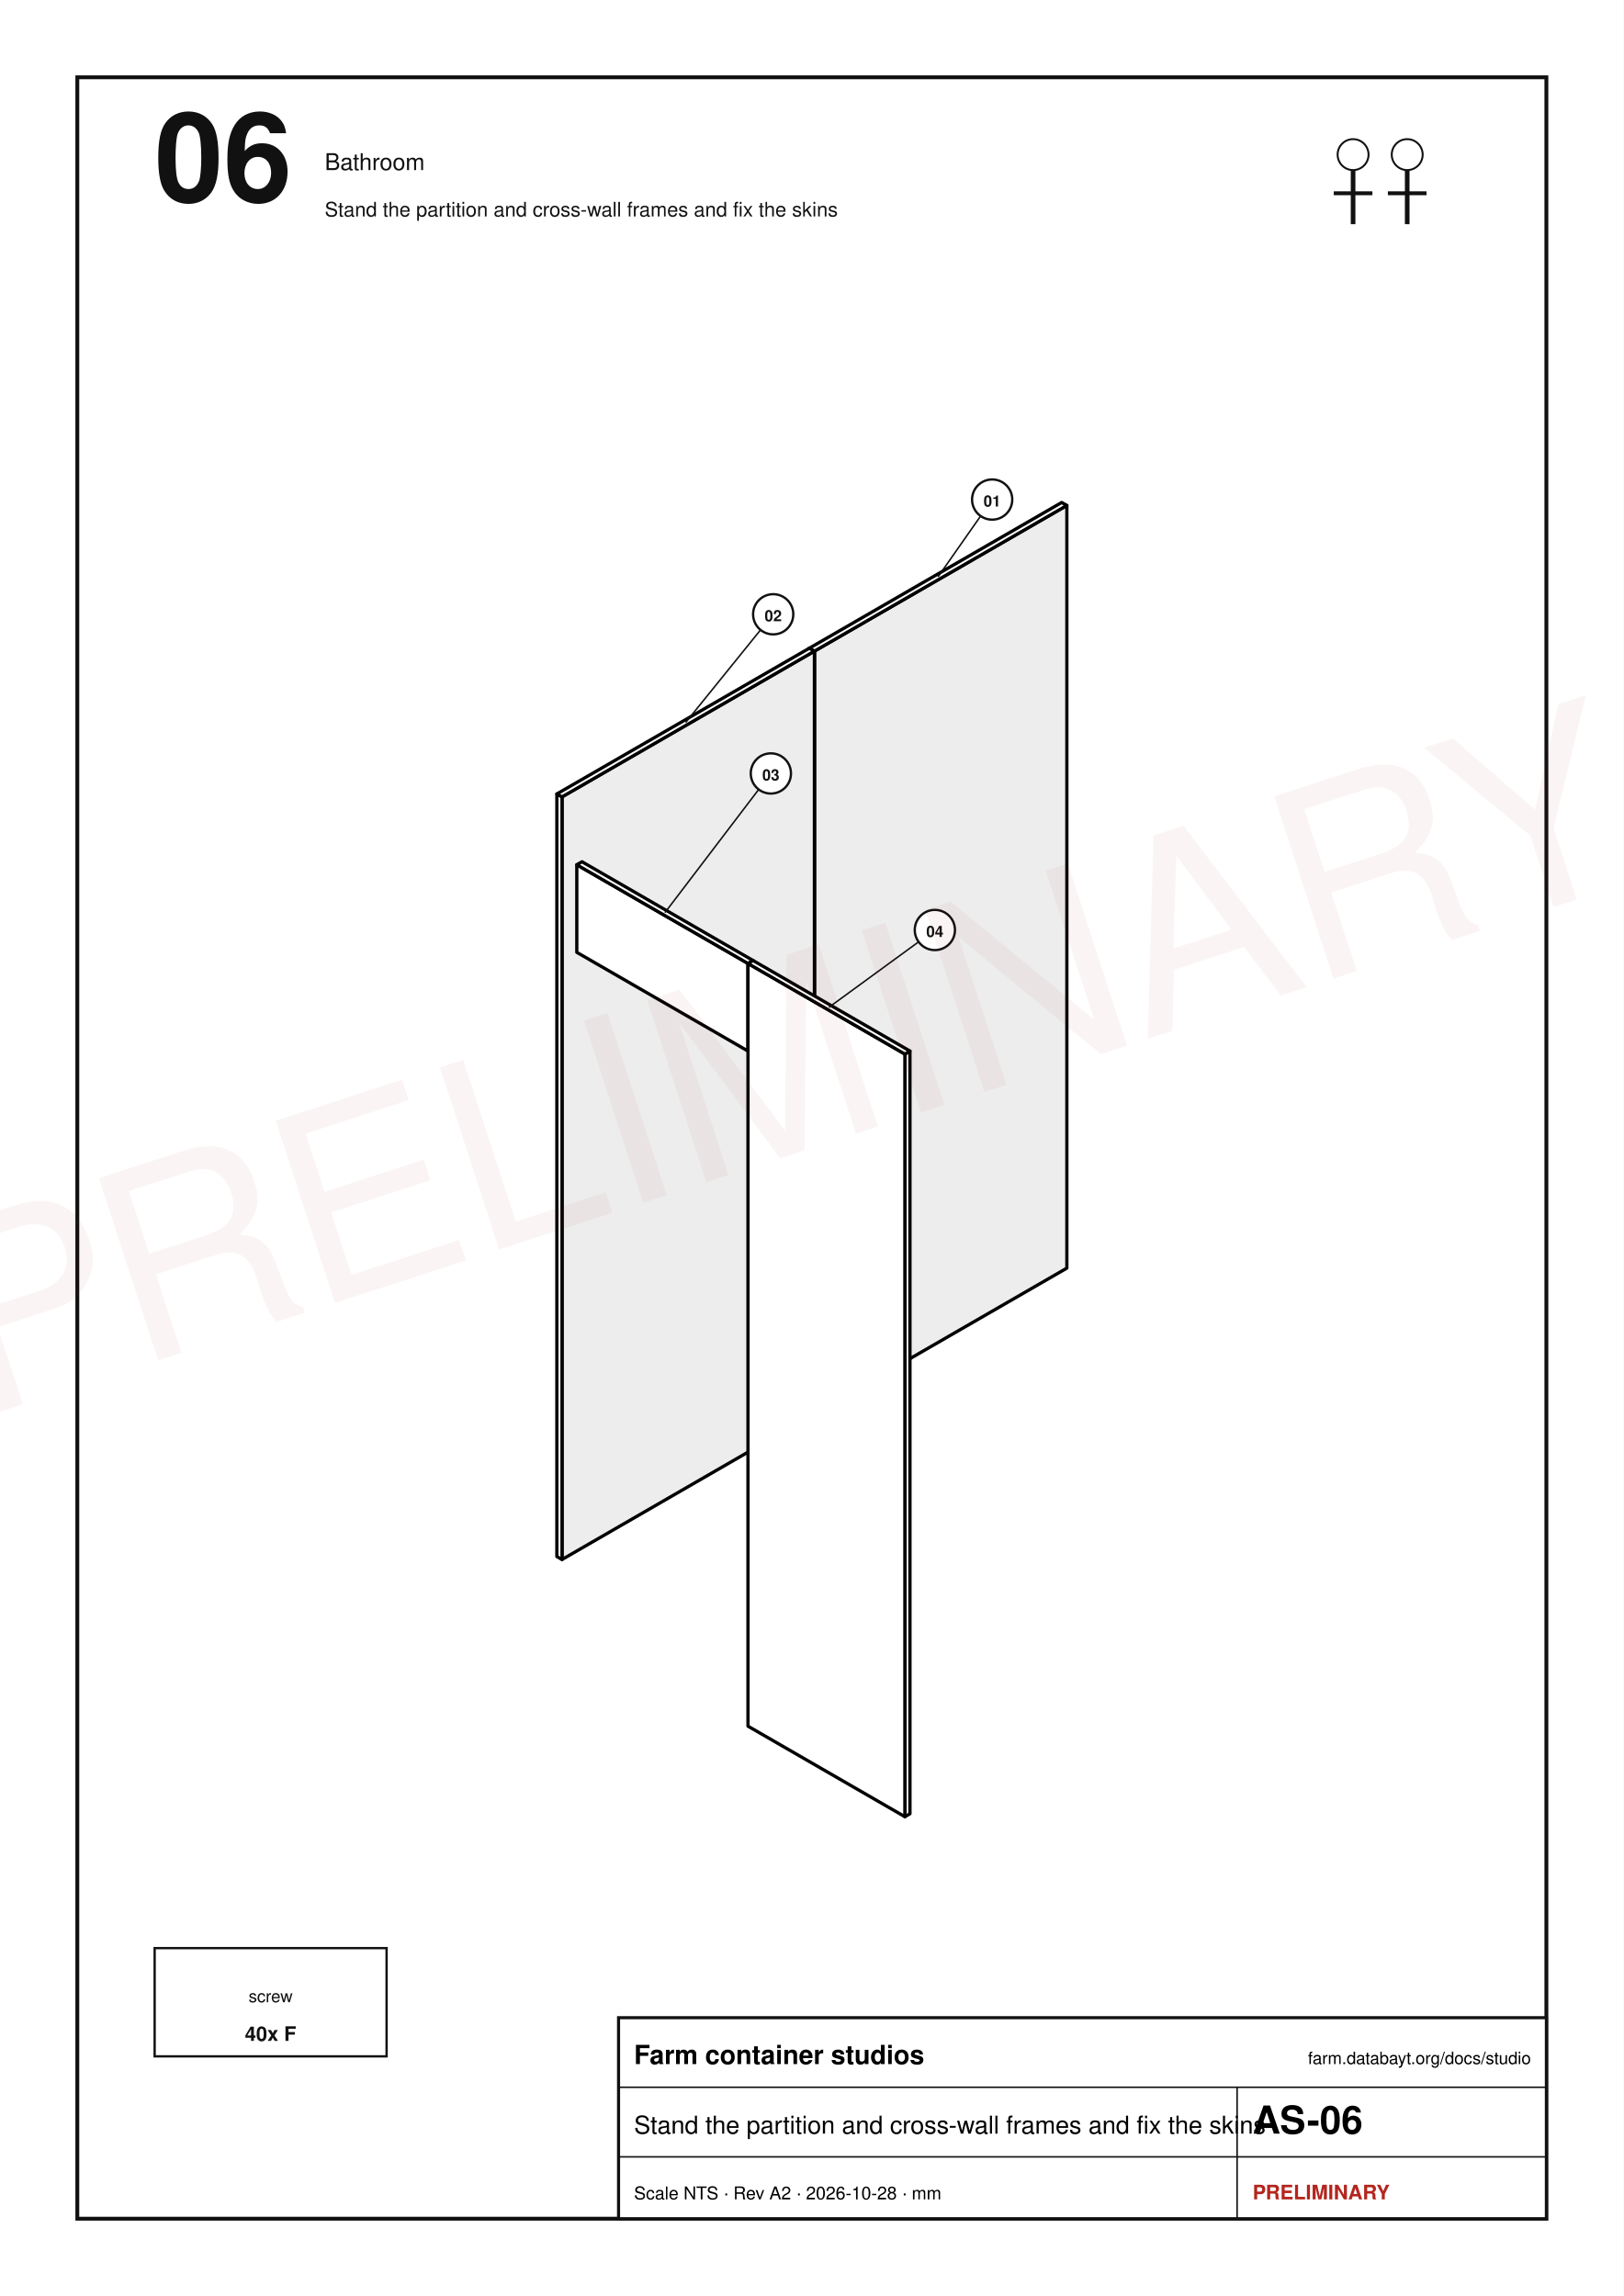
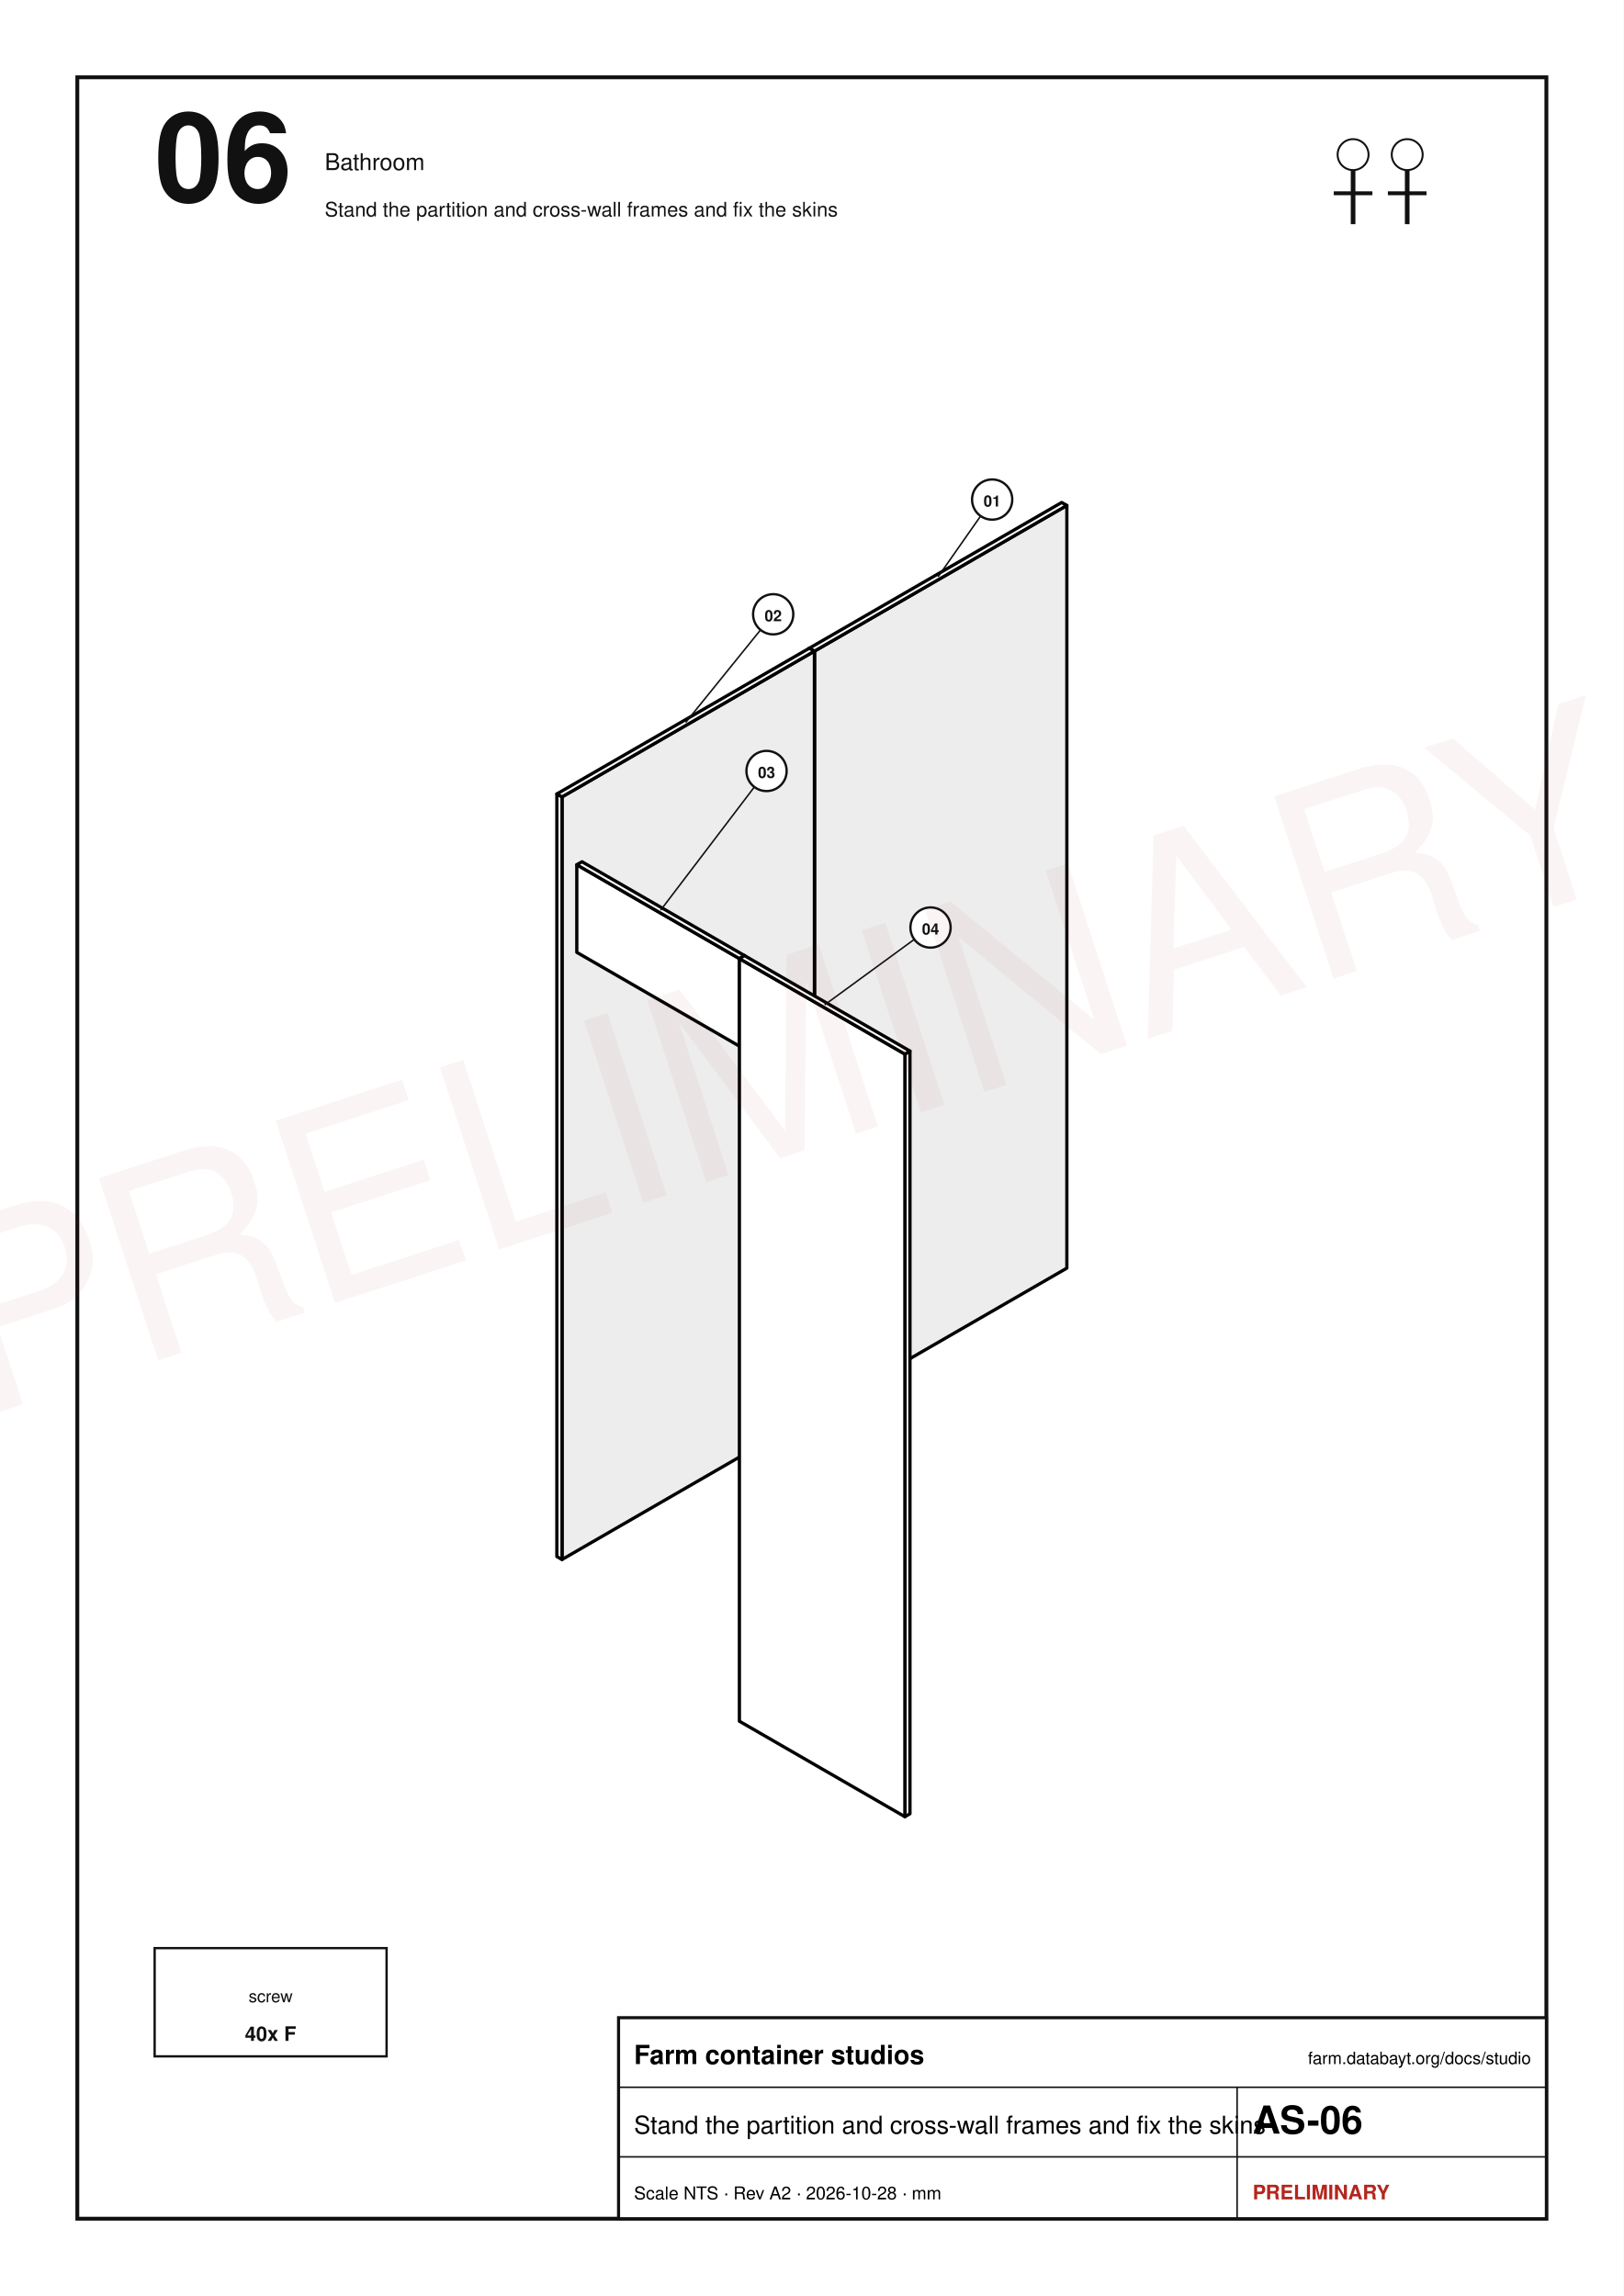
<svg xmlns="http://www.w3.org/2000/svg" width="210mm" height="297mm" viewBox="0 0 210 297" font-family="Helvetica, Arial, sans-serif">
  <rect x="0" y="0" width="210" height="297" fill="#fff" />
  <rect x="10" y="10" width="190" height="277" fill="none" stroke="#111" stroke-width="0.5" />
  <text x="20" y="26" font-size="16" text-anchor="start" font-weight="bold" fill="#111">06</text>
  <text x="42" y="22" font-size="3" text-anchor="start" font-weight="normal" fill="#111">Bathroom</text>
  <text x="42" y="28" font-size="2.6" text-anchor="start" font-weight="normal" fill="#111">Stand the partition and cross-wall frames and fix the skins</text>
  <circle cx="175" cy="20" r="2" fill="none" stroke="#111" stroke-width="0.25" />
  <line x1="175" y1="22" x2="175" y2="29" stroke="#111" stroke-width="0.6" />
  <line x1="172.5" y1="25" x2="177.5" y2="25" stroke="#111" stroke-width="0.5" />
  <circle cx="182" cy="20" r="2" fill="none" stroke="#111" stroke-width="0.25" />
  <line x1="182" y1="22" x2="182" y2="29" stroke="#111" stroke-width="0.6" />
  <line x1="179.5" y1="25" x2="184.5" y2="25" stroke="#111" stroke-width="0.5" />
  <polygon points="137.98,164.04 105.33,182.88 105.33,84.23 137.98,65.38" fill="#ededed" stroke="#000" stroke-width="0.42" stroke-linejoin="round" />
  <polygon points="104.67,182.5 105.33,182.88 105.33,84.23 104.67,83.85" fill="#ffffff" stroke="#000" stroke-width="0.42" stroke-linejoin="round" />
  <polygon points="137.31,65 137.98,65.38 105.33,84.23 104.67,83.85" fill="#ffffff" stroke="#000" stroke-width="0.42" stroke-linejoin="round" />
  <polygon points="105.33,182.88 72.69,201.73 72.69,103.08 105.33,84.23" fill="#ededed" stroke="#000" stroke-width="0.42" stroke-linejoin="round" />
  <polygon points="72.02,201.35 72.69,201.73 72.69,103.08 72.02,102.7" fill="#ffffff" stroke="#000" stroke-width="0.42" stroke-linejoin="round" />
  <polygon points="104.67,83.85 105.33,84.23 72.69,103.08 72.02,102.7" fill="#ffffff" stroke="#000" stroke-width="0.42" stroke-linejoin="round" />
-   <polygon points="97.4,135.58 96.74,135.96 96.74,124.63 97.4,124.25" fill="#ededed" stroke="#000" stroke-width="0.42" stroke-linejoin="round" />
-   <polygon points="74.6,123.19 96.74,135.96 96.74,124.63 74.6,111.86" fill="#ffffff" stroke="#000" stroke-width="0.42" stroke-linejoin="round" />
-   <polygon points="75.27,111.47 97.4,124.25 96.74,124.63 74.6,111.86" fill="#ffffff" stroke="#000" stroke-width="0.42" stroke-linejoin="round" />
+   <polygon points="96.29,134.94 95.63,135.33 95.63,124 96.29,123.61" fill="#ededed" stroke="#000" stroke-width="0.42" stroke-linejoin="round" />
+   <polygon points="74.6,123.19 95.63,135.33 95.63,124 74.6,111.86" fill="#ffffff" stroke="#000" stroke-width="0.42" stroke-linejoin="round" />
+   <polygon points="75.27,111.47 96.29,123.61 95.63,124 74.6,111.86" fill="#ffffff" stroke="#000" stroke-width="0.42" stroke-linejoin="round" />
  <polygon points="117.69,234.62 117.03,235 117.03,136.35 117.69,135.96" fill="#ededed" stroke="#000" stroke-width="0.42" stroke-linejoin="round" />
-   <polygon points="96.74,223.29 117.03,235 117.03,136.35 96.74,124.63" fill="#ffffff" stroke="#000" stroke-width="0.42" stroke-linejoin="round" />
-   <polygon points="97.4,124.25 117.69,135.96 117.03,136.35 96.74,124.63" fill="#ffffff" stroke="#000" stroke-width="0.42" stroke-linejoin="round" />
+   <polygon points="95.63,222.65 117.03,235 117.03,136.35 95.63,124" fill="#ffffff" stroke="#000" stroke-width="0.42" stroke-linejoin="round" />
+   <polygon points="96.29,123.61 117.69,135.96 117.03,136.35 95.63,124" fill="#ffffff" stroke="#000" stroke-width="0.42" stroke-linejoin="round" />
  <line x1="121.32" y1="74.62" x2="128.32" y2="64.62" stroke="#111" stroke-width="0.2" />
  <circle cx="128.32" cy="64.62" r="2.6" fill="#fff" stroke="#111" stroke-width="0.3" />
  <text x="128.32" y="65.52" font-size="2" text-anchor="middle" font-weight="bold" fill="#111">01</text>
  <line x1="88.68" y1="93.46" x2="100" y2="79.46" stroke="#111" stroke-width="0.2" />
  <circle cx="100" cy="79.46" r="2.6" fill="#fff" stroke="#111" stroke-width="0.3" />
  <text x="100" y="80.36" font-size="2" text-anchor="middle" font-weight="bold" fill="#111">02</text>
-   <line x1="86" y1="118.05" x2="99.7" y2="100.05" stroke="#111" stroke-width="0.2" />
-   <circle cx="99.7" cy="100.05" r="2.6" fill="#fff" stroke="#111" stroke-width="0.3" />
-   <text x="99.7" y="100.95" font-size="2" text-anchor="middle" font-weight="bold" fill="#111">03</text>
-   <line x1="107.21" y1="130.3" x2="120.91" y2="120.3" stroke="#111" stroke-width="0.2" />
-   <circle cx="120.91" cy="120.3" r="2.6" fill="#fff" stroke="#111" stroke-width="0.3" />
-   <text x="120.91" y="121.2" font-size="2" text-anchor="middle" font-weight="bold" fill="#111">04</text>
+   <line x1="85.45" y1="117.73" x2="99.14" y2="99.73" stroke="#111" stroke-width="0.2" />
+   <circle cx="99.14" cy="99.73" r="2.6" fill="#fff" stroke="#111" stroke-width="0.3" />
+   <text x="99.14" y="100.63" font-size="2" text-anchor="middle" font-weight="bold" fill="#111">03</text>
+   <line x1="106.66" y1="129.98" x2="120.35" y2="119.98" stroke="#111" stroke-width="0.2" />
+   <circle cx="120.35" cy="119.98" r="2.6" fill="#fff" stroke="#111" stroke-width="0.3" />
+   <text x="120.35" y="120.88" font-size="2" text-anchor="middle" font-weight="bold" fill="#111">04</text>
  <rect x="20" y="252" width="30" height="14" fill="#fff" stroke="#111" stroke-width="0.3" />
  <text x="35" y="259" font-size="2.2" text-anchor="middle" font-weight="normal" fill="#111">screw</text>
  <text x="35" y="264" font-size="2.6" text-anchor="middle" font-weight="bold" fill="#111">40x  F</text>
  <rect x="80" y="261" width="120" height="26" fill="#fff" stroke="#111" stroke-width="0.4" />
  <line x1="80" y1="270" x2="200" y2="270" stroke="#111" stroke-width="0.2" />
  <line x1="80" y1="279" x2="200" y2="279" stroke="#111" stroke-width="0.2" />
  <line x1="160" y1="270" x2="160" y2="287" stroke="#111" stroke-width="0.2" />
  <text x="82" y="267" font-size="3.4" font-weight="bold">Farm container studios</text>
  <text x="198" y="267" font-size="2.2" text-anchor="end">farm.databayt.org/docs/studio</text>
  <text x="82" y="276" font-size="3.2">Stand the partition and cross-wall frames and fix the skins</text>
  <text x="162" y="276" font-size="5" font-weight="bold">AS-06</text>
  <text x="82" y="284.5" font-size="2.3">Scale NTS · Rev A2 · 2026-10-28 · mm</text>
  <text x="162" y="284.5" font-size="2.6" font-weight="bold" fill="#b3261e">PRELIMINARY</text>
  <text x="105.0" y="148.5" font-size="34" fill="#b3261e" fill-opacity="0.05" text-anchor="middle" transform="rotate(-18 105.0 148.5)">PRELIMINARY</text>
</svg>
